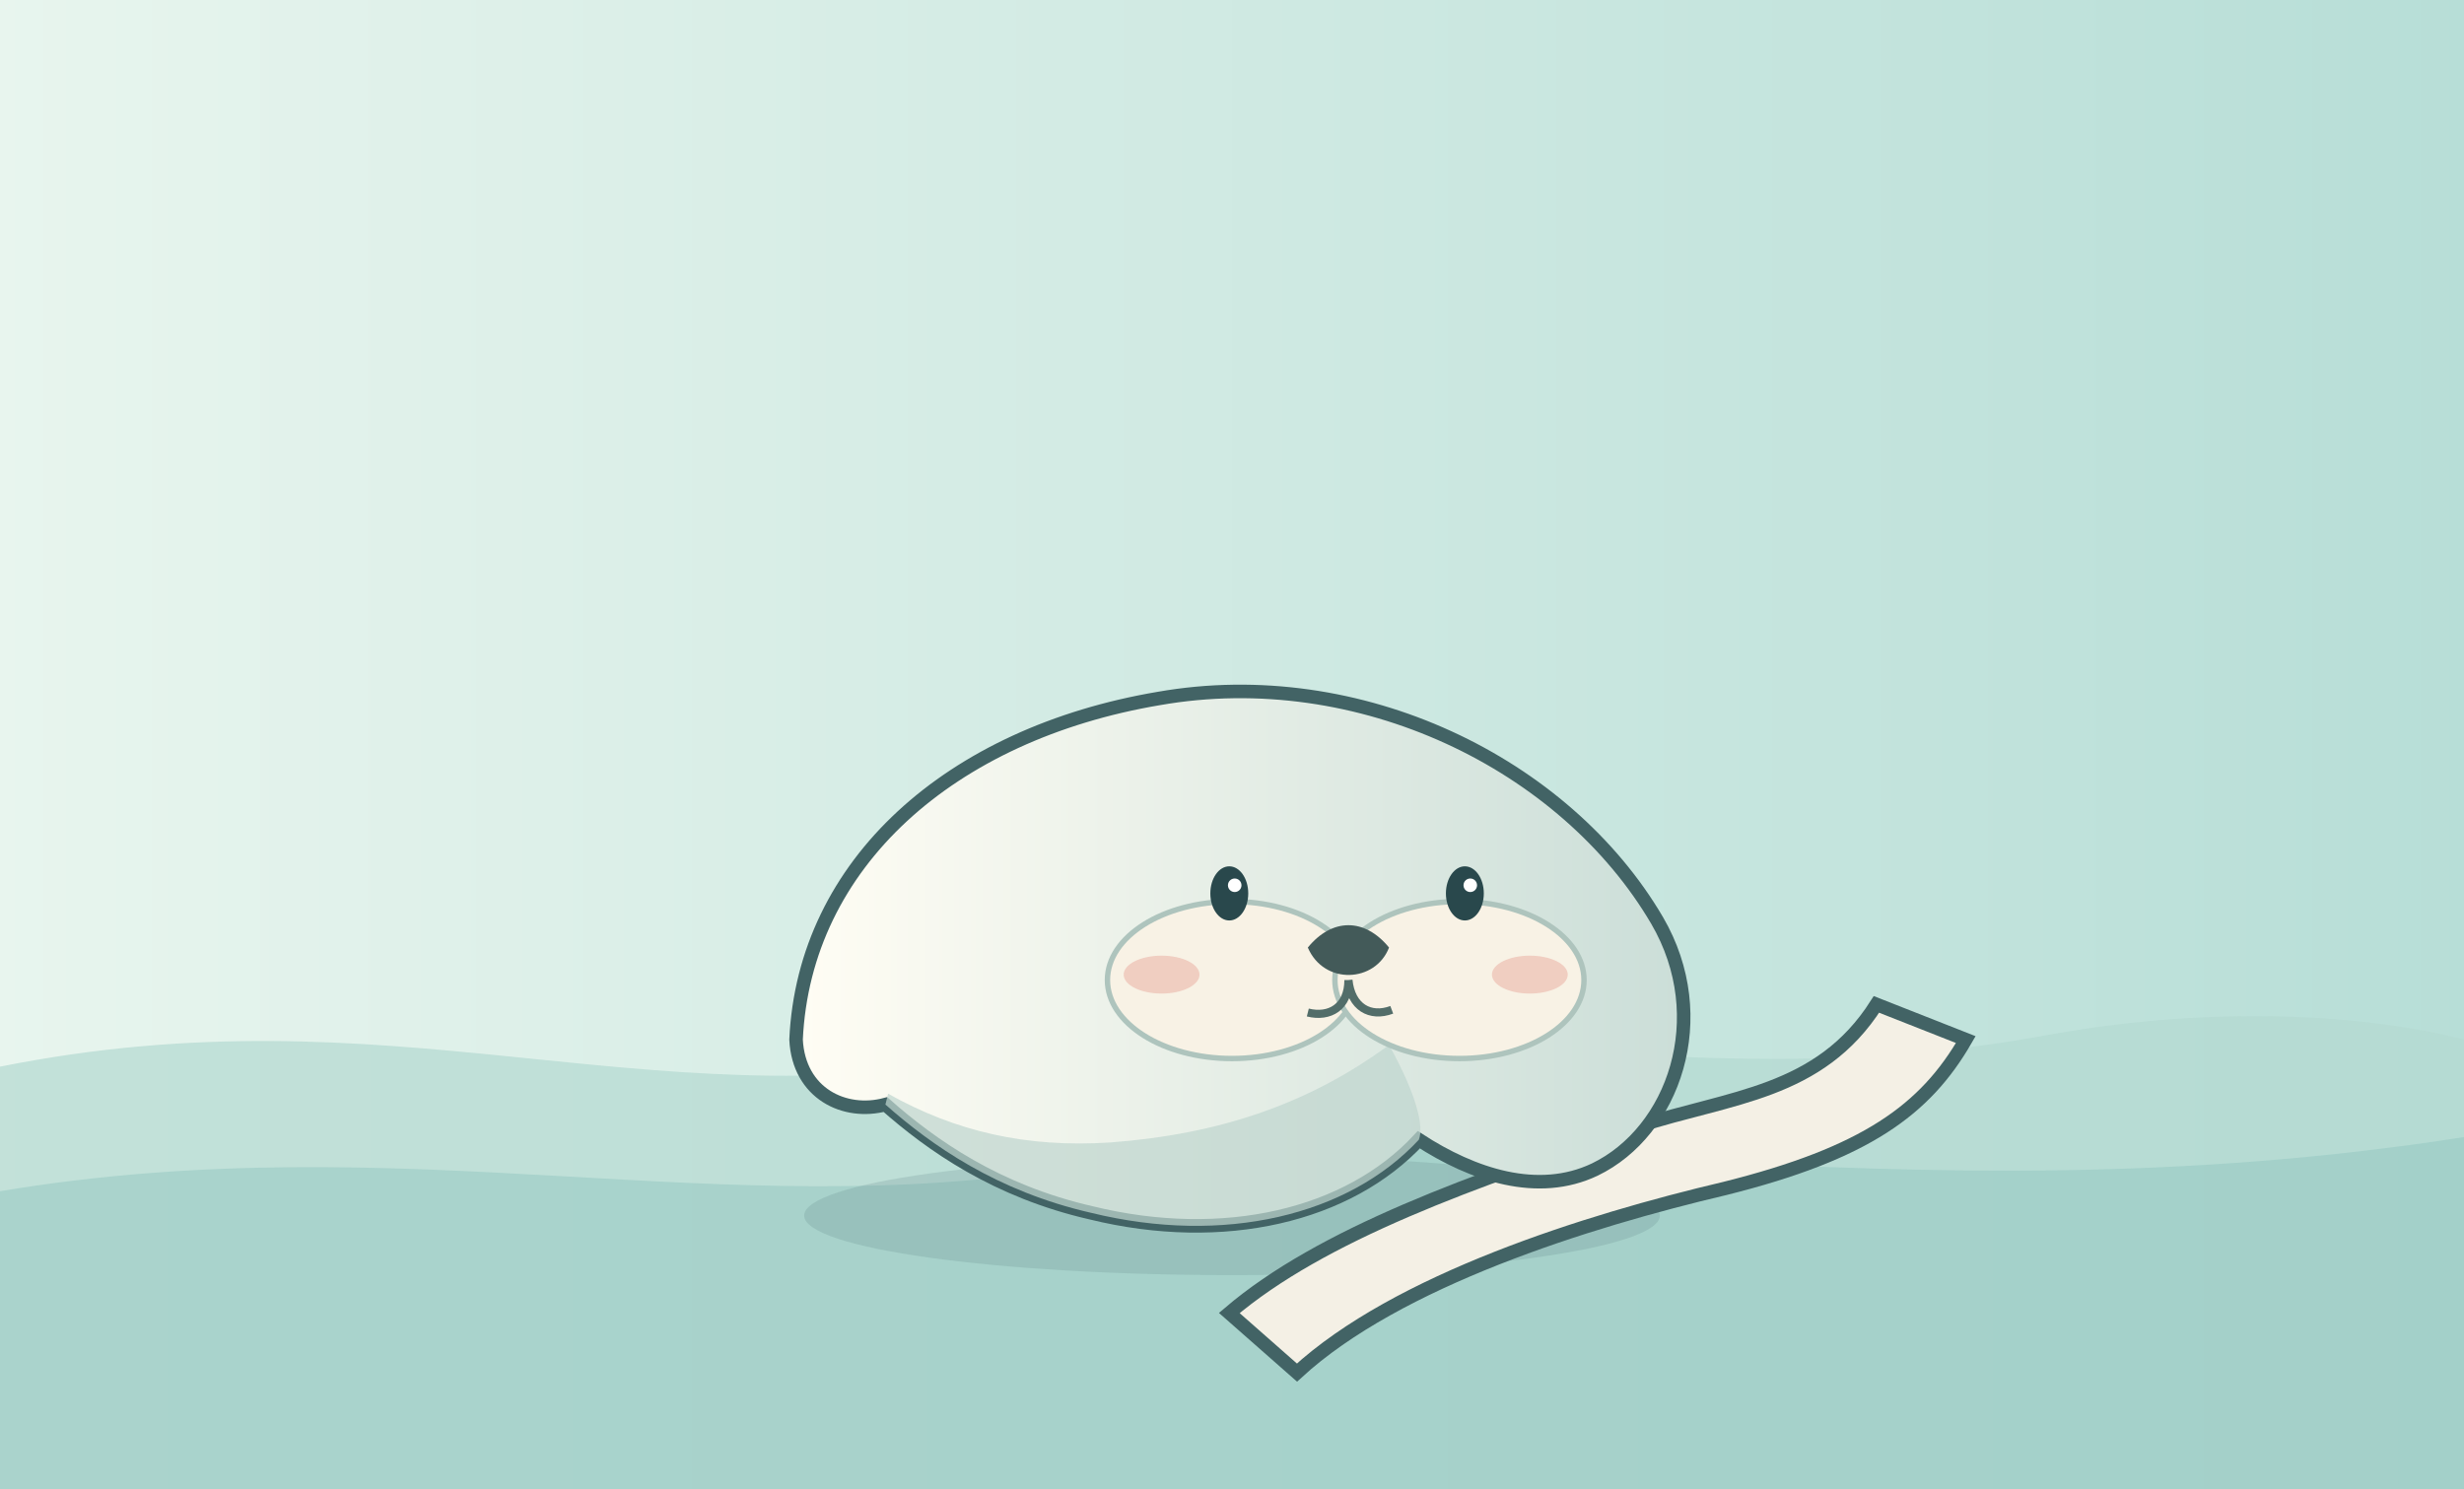
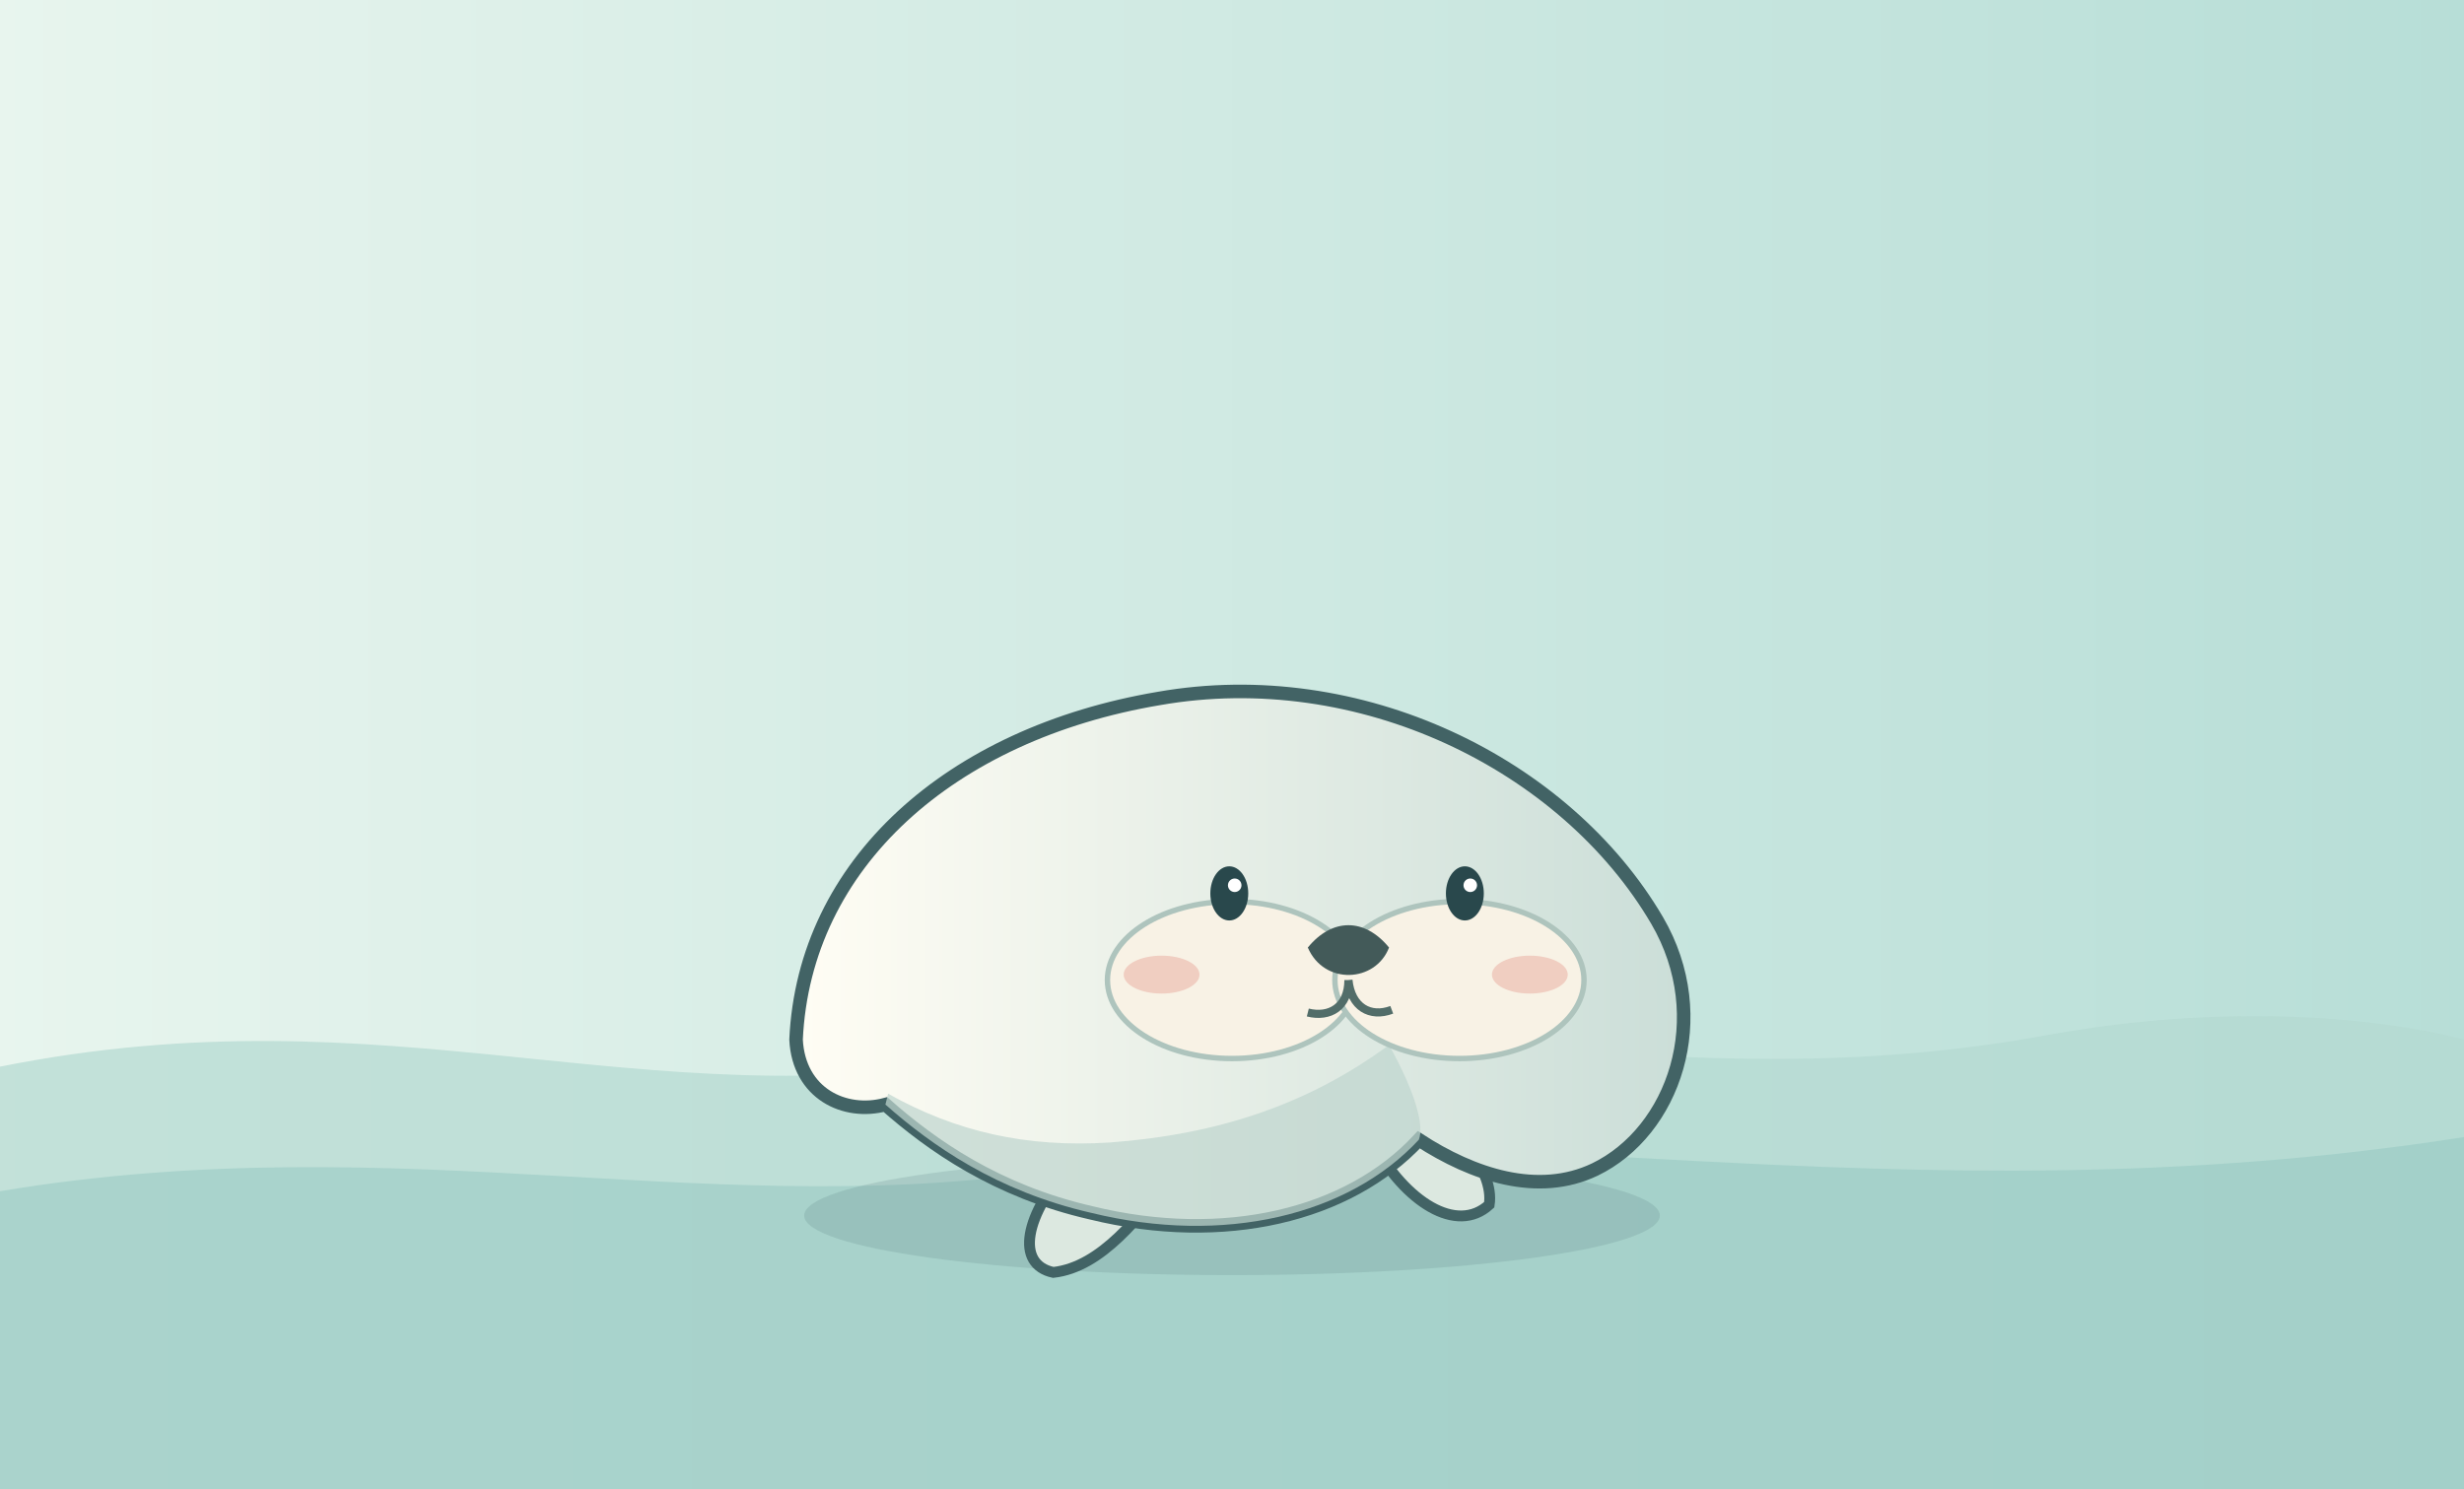
<svg xmlns="http://www.w3.org/2000/svg" width="910" height="550" viewBox="0 0 910 550">
  <defs>
    <linearGradient id="sea">
      <stop offset="0" stop-color="#e8f5ee" />
      <stop offset="1" stop-color="#b7ded7" />
    </linearGradient>
    <linearGradient id="coat">
      <stop offset="0" stop-color="#fffdf4" />
      <stop offset="1" stop-color="#cbded8" />
    </linearGradient>
  </defs>
  <rect width="910" height="550" fill="url(#sea)" />
  <path d="M0 394 C145 365 235 414 366 391 C515 365 613 409 758 382 C820 371 875 375 910 384 L910 550 L0 550 Z" fill="#b4d9d1" opacity=".72" />
  <path d="M0 440 C150 415 267 453 397 431 C536 407 700 453 910 420 L910 550 L0 550 Z" fill="#91c6c0" opacity=".5" />
  <ellipse cx="455" cy="449" rx="158" ry="22" fill="#587f80" opacity=".2" />
-   <path d="M479 507 C516 473 586 451 637 439 C689 426 711 410 726 384 L693 371 C672 404 639 405 605 416 C544 436 488 456 454 485 Z" fill="#f4f0e5" stroke="#426365" stroke-width="5" />
-   <path d="M24 156 C27 91 81 43 158 30 C232 17 308 54 342 112 C363 148 348 190 319 204 C298 214 274 206 254 193 C228 221 182 232 133 220 C98 212 74 195 57 180 C42 184 25 176 24 156 Z" transform="translate(270 228)" fill="url(#coat)" stroke="#426365" stroke-width="5" />
-   <path d="M58 176 C83 190 109 196 140 194 C180 191 213 180 243 158 C253 176 256 188 254 193 C228 221 182 232 133 220 C98 212 74 195 57 180 Z" transform="translate(270 228)" fill="#bfd5cf" opacity=".72" />
+   <path d="M396 429 C378 449 375 467 389 470 C407 468 421 449 433 434 Z" fill="#dce8e0" stroke="#426365" stroke-width="4" />
+   <path d="M507 422 C519 444 538 456 550 445 C552 432 537 415 521 406 Z" fill="#dce8e0" stroke="#426365" stroke-width="4" />
+   <path d="M294 384 C297 319 351 271 428 258 C502 245 578 282 612 340 C633 376 618 418 589 432 C568 442 544 434 524 421 C498 449 452 460 403 448 C368 440 344 423 327 408 C312 412 295 404 294 384 Z" fill="url(#coat)" stroke="#426365" stroke-width="5" />
+   <path d="M328 404 C353 418 379 424 410 422 C450 419 483 408 513 386 C523 404 526 416 524 421 C498 449 452 460 403 448 C368 440 344 423 327 408 Z" fill="#bfd5cf" opacity=".72" />
  <ellipse cx="455" cy="362" rx="46" ry="29" fill="#f8f2e5" stroke="#aec4bd" stroke-width="2" />
  <ellipse cx="539" cy="362" rx="46" ry="29" fill="#f8f2e5" stroke="#aec4bd" stroke-width="2" />
  <ellipse cx="454" cy="330" rx="7" ry="10" fill="#29484c" />
  <ellipse cx="541" cy="330" rx="7" ry="10" fill="#29484c" />
  <circle cx="456" cy="327" r="2.5" fill="#fff" />
  <circle cx="543" cy="327" r="2.5" fill="#fff" />
  <path d="M483 350 C492 339 504 339 513 350 C508 363 489 364 483 350 Z" fill="#435a59" />
  <path d="M498 362 C498 372 491 376 483 374 M498 362 C499 372 506 376 514 373" fill="none" stroke="#526d69" stroke-width="3" />
  <ellipse cx="429" cy="360" rx="14" ry="7" fill="#e69d91" opacity=".43" />
  <ellipse cx="565" cy="360" rx="14" ry="7" fill="#e69d91" opacity=".43" />
</svg>
